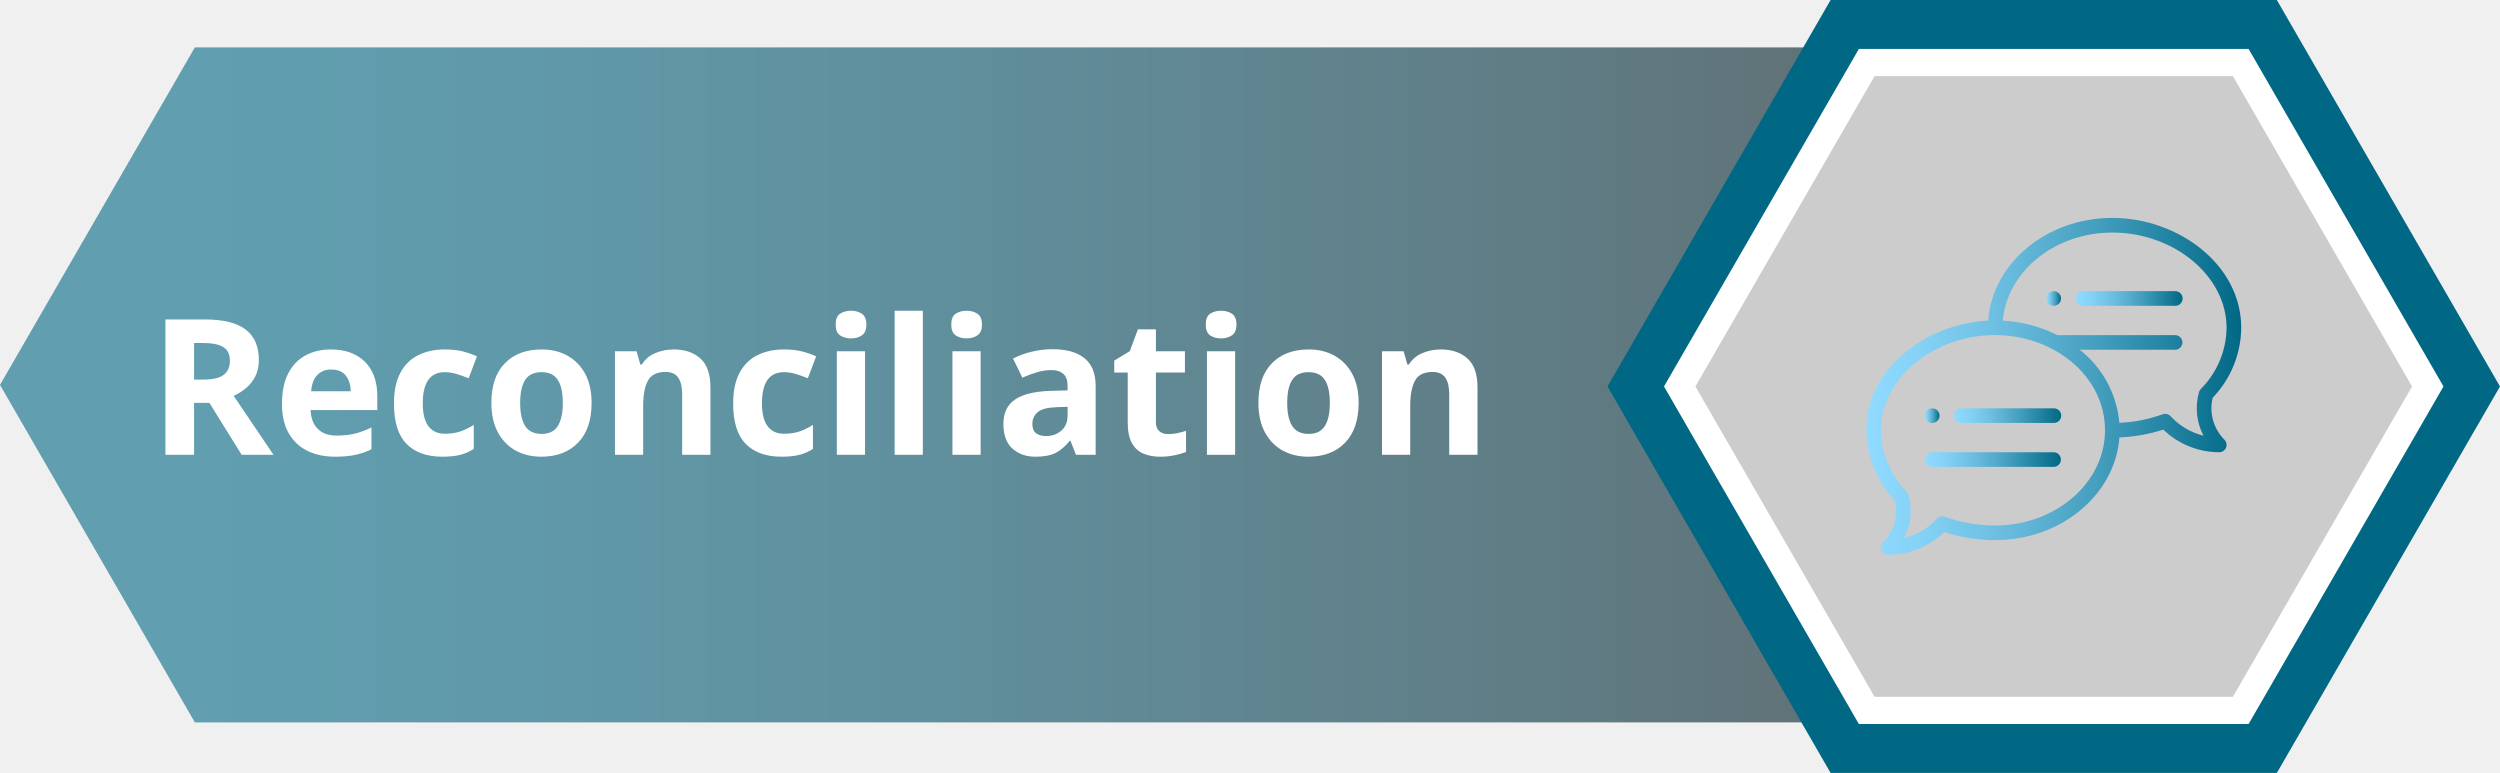
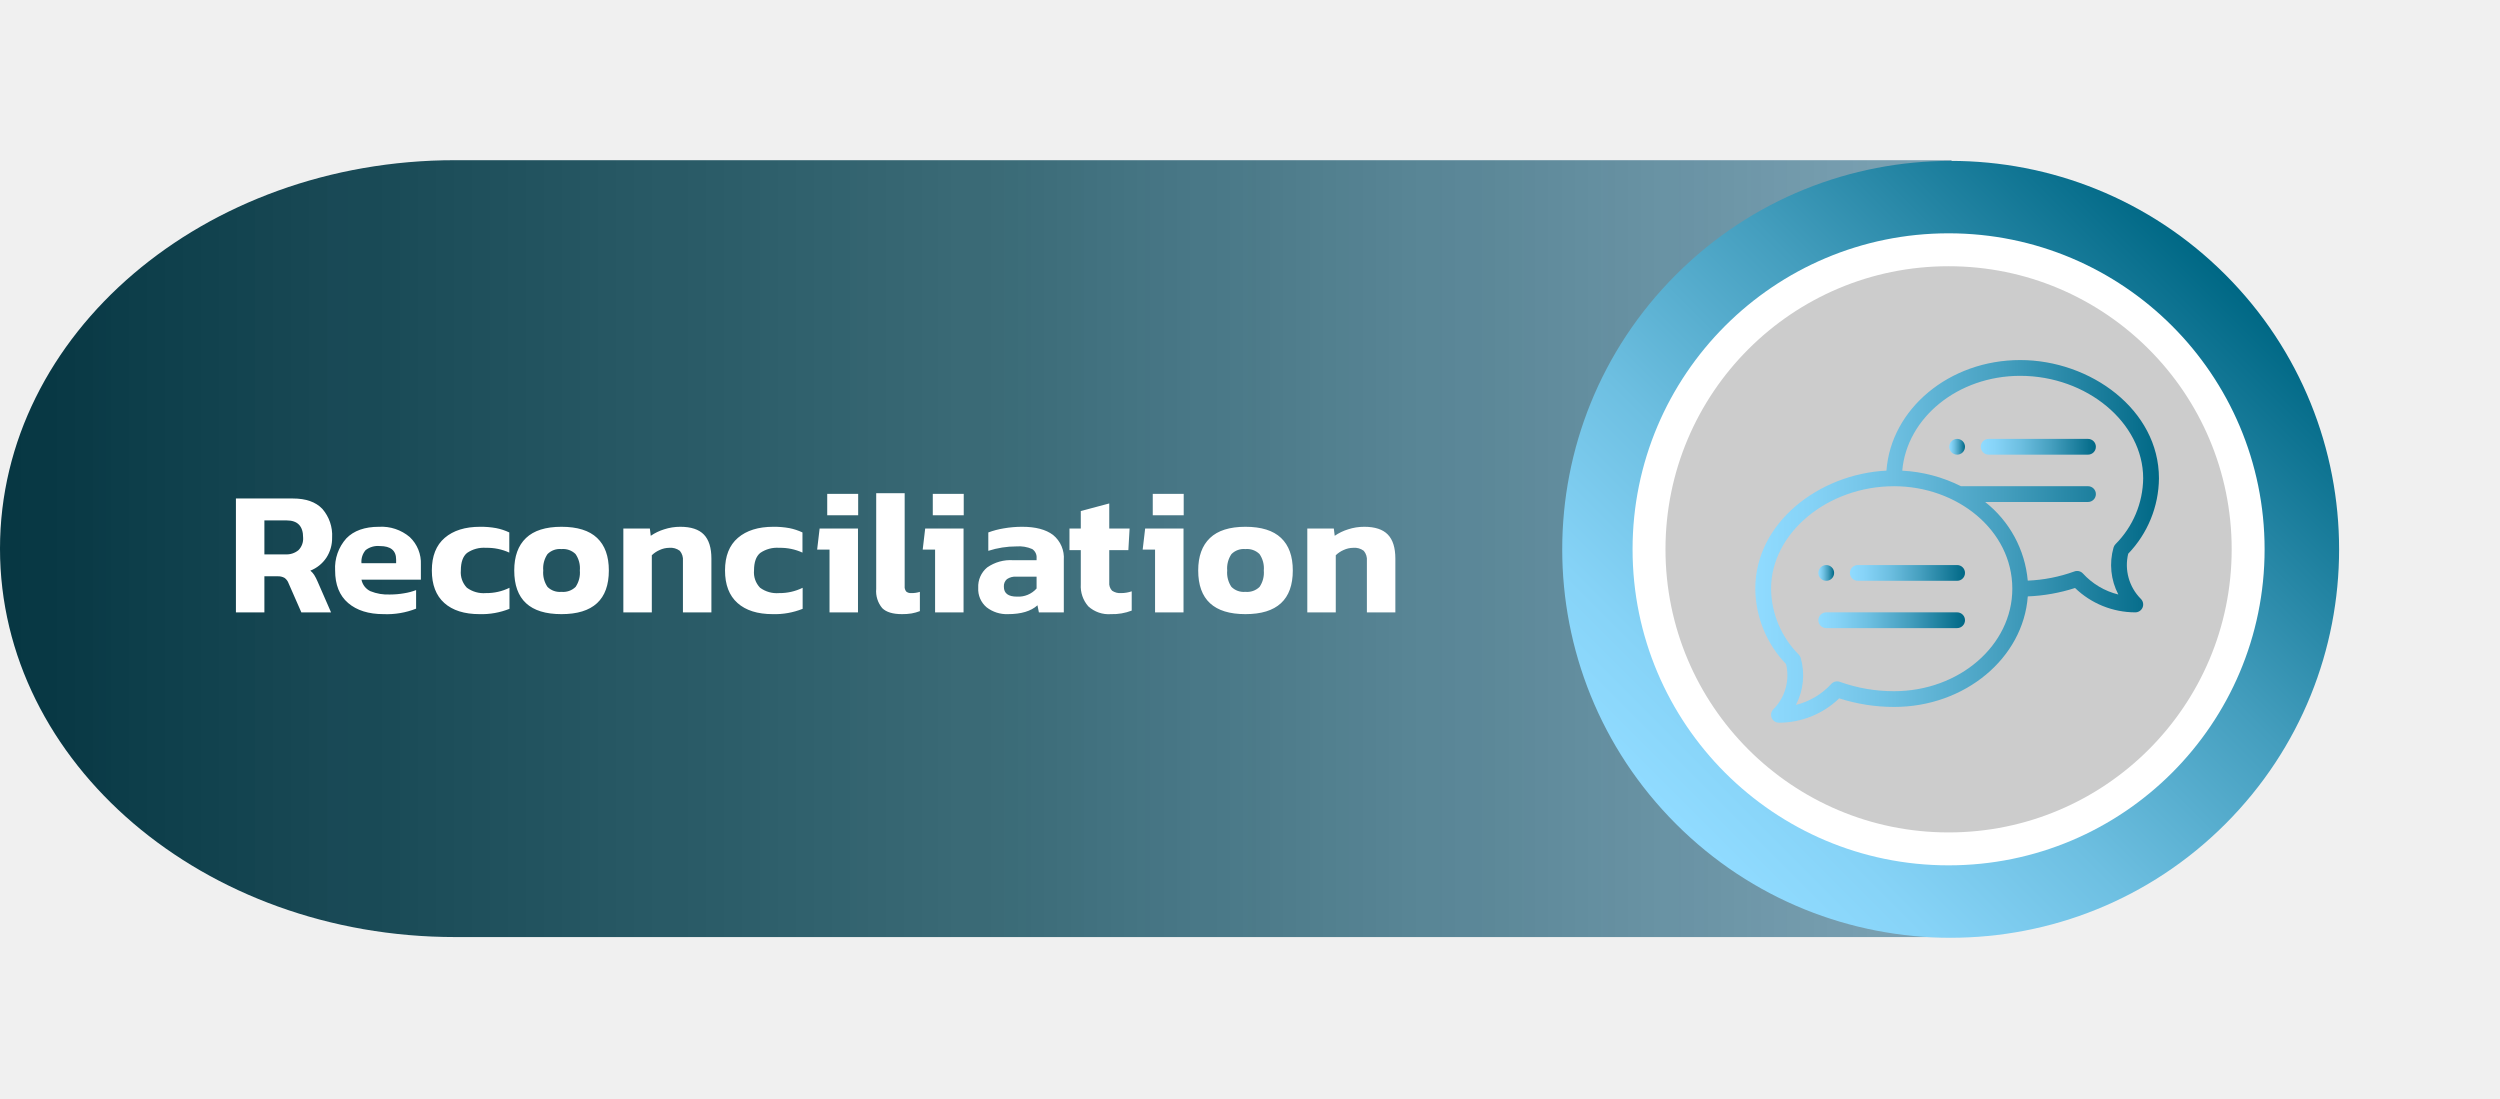
- <svg xmlns="http://www.w3.org/2000/svg" xmlns:xlink="http://www.w3.org/1999/xlink" width="527.736" height="163.166" viewBox="0 0 527.736 163.166">
+ <svg xmlns="http://www.w3.org/2000/svg" xmlns:xlink="http://www.w3.org/1999/xlink" width="565.531" height="248.531" viewBox="0 0 565.531 248.531">
  <defs>
-     <linearGradient id="linear-gradient" x1="0.104" y1="0.5" x2="1.104" y2="0.5" gradientUnits="objectBoundingBox">
-       <stop offset="0" stop-color="#006885" />
-       <stop offset="0.138" stop-color="#00607b" />
-       <stop offset="0.366" stop-color="#004c62" />
-       <stop offset="0.656" stop-color="#002c39" />
-       <stop offset="0.995" />
-       <stop offset="1" />
+     <style>
+       .cls-1 {
+         opacity: 0.97;
+         fill: url(#linear-gradient);
+       }
+ 
+       .cls-2 {
+         fill: url(#linear-gradient-2);
+       }
+ 
+       .cls-3 {
+         fill: url(#linear-gradient-3);
+       }
+ 
+       .cls-4 {
+         fill: url(#radial-gradient);
+       }
+ 
+       .cls-5 {
+         fill: url(#linear-gradient-4);
+       }
+ 
+       .cls-6 {
+         fill: url(#linear-gradient-5);
+       }
+ 
+       .cls-7 {
+         fill: url(#linear-gradient-7);
+       }
+ 
+       .cls-8 {
+         fill: url(#linear-gradient-8);
+       }
+ 
+       .cls-9 {
+         fill: url(#linear-gradient-9);
+       }
+ 
+       .cls-10 {
+         fill: #fff;
+       }
+     </style>
+     <linearGradient id="linear-gradient" x1="1" y1="0.5" x2="0" y2="0.5" gradientUnits="objectBoundingBox">
+       <stop offset="0" stop-color="#014f74" stop-opacity="0.502" />
+       <stop offset="0.523" stop-color="#024050" stop-opacity="0.8" />
+       <stop offset="1" stop-color="#00313e" />
    </linearGradient>
-     <linearGradient id="linear-gradient-2" x1="-2.008" y1="0.5" x2="-1.008" y2="0.5" gradientUnits="objectBoundingBox">
+     <linearGradient id="linear-gradient-2" y1="0.5" x2="1" y2="0.5" gradientUnits="objectBoundingBox">
      <stop offset="0" stop-color="#90dbff" />
      <stop offset="0.13" stop-color="#86d3f7" />
      <stop offset="0.345" stop-color="#6dbfe1" />
      <stop offset="0.619" stop-color="#449ebe" />
      <stop offset="0.938" stop-color="#0b718f" />
      <stop offset="1" stop-color="#006885" />
    </linearGradient>
-     <linearGradient id="linear-gradient-3" x1="-2.299" y1="0.5" x2="-1.299" y2="0.5" gradientUnits="objectBoundingBox">
+     <linearGradient id="linear-gradient-3" x1="-1.546" y1="0.5" x2="-0.546" y2="0.5" gradientUnits="objectBoundingBox">
      <stop offset="0" stop-color="#f2f2f2" />
      <stop offset="1" stop-color="#fff" />
    </linearGradient>
-     <radialGradient id="radial-gradient" cx="0.5" cy="0.5" r="0.54" gradientTransform="matrix(-0.866, 0, 0, 1, -3.733, 0)" gradientUnits="objectBoundingBox">
+     <radialGradient id="radial-gradient" cx="0.599" cy="0.419" r="0.647" gradientTransform="matrix(-1, 0, 0, 1, -2.65, 0)" gradientUnits="objectBoundingBox">
      <stop offset="0.075" stop-color="#fff" />
      <stop offset="0.616" stop-color="#f0f0f0" />
      <stop offset="1" stop-color="#ccc" />
    </radialGradient>
-     <linearGradient id="linear-gradient-4" x1="0" x2="1" xlink:href="#linear-gradient-2" />
-     <linearGradient id="linear-gradient-5" x1="0" x2="1" xlink:href="#linear-gradient-2" />
-     <linearGradient id="linear-gradient-6" x1="0" x2="1" xlink:href="#linear-gradient-2" />
-     <linearGradient id="linear-gradient-7" x1="0" x2="1" xlink:href="#linear-gradient-2" />
-     <linearGradient id="linear-gradient-9" x1="0" x2="1" xlink:href="#linear-gradient-2" />
+     <linearGradient id="linear-gradient-4" x1="0" y1="0.5" x2="1" y2="0.5" xlink:href="#linear-gradient-2" />
+     <linearGradient id="linear-gradient-5" x1="0" y1="0.5" x2="1" y2="0.5" xlink:href="#linear-gradient-2" />
+     <linearGradient id="linear-gradient-7" x1="0" y1="0.5" x2="1" y2="0.5" xlink:href="#linear-gradient-2" />
+     <linearGradient id="linear-gradient-8" x1="0" y1="0.5" x2="1" y2="0.5" xlink:href="#linear-gradient-2" />
+     <linearGradient id="linear-gradient-9" x1="0" y1="0.5" x2="1" y2="0.5" xlink:href="#linear-gradient-2" />
  </defs>
-   <g id="Group_11203" data-name="Group 11203" transform="translate(-150.724 -3830)">
-     <g id="Group_5999" data-name="Group 5999" transform="translate(150.724 3840)" opacity="0.6">
-       <path id="Path_17013" data-name="Path 17013" d="M118.036,291.665H478.418l41.136,71.249-41.136,71.249H118.036L76.9,362.915Z" transform="translate(-76.9 -291.665)" fill="url(#linear-gradient)" />
+   <g id="Group_14412" data-name="Group 14412" transform="translate(-115 -3759.475)">
+     <path id="Path_37043" data-name="Path 37043" class="cls-1" d="M604.337,64.131H942.854V239.87H604.337c-56.856,0-102.951-39.339-102.951-87.869S547.481,64.131,604.337,64.131Z" transform="translate(-386.386 3731.579)" />
+     <g id="Group_11258" data-name="Group 11258">
+       <circle id="Ellipse_219" data-name="Ellipse 219" class="cls-2" cx="87.869" cy="87.869" r="87.869" transform="translate(432 3883.74) rotate(-45)" />
+       <ellipse id="Ellipse_201" data-name="Ellipse 201" class="cls-3" cx="71.487" cy="71.487" rx="71.487" ry="71.487" transform="translate(484.307 3812.253)" />
+       <ellipse id="Ellipse_202" data-name="Ellipse 202" class="cls-4" cx="64.04" cy="64.04" rx="64.04" ry="64.04" transform="translate(491.753 3819.7)" />
+       <g id="Group_5898" data-name="Group 5898" transform="translate(512.068 3840.923)">
+         <path id="Path_16955" data-name="Path 16955" class="cls-5" d="M239.671,298.051a1.783,1.783,0,1,0,1.783,1.783A1.786,1.786,0,0,0,239.671,298.051Z" transform="translate(-194.015 -280.217)" />
+         <path id="Path_16956" data-name="Path 16956" class="cls-6" d="M230.607,310.355a1.783,1.783,0,1,0-1.783-1.783A1.784,1.784,0,0,0,230.607,310.355Z" transform="translate(-214.557 -260.417)" />
+         <path id="Path_16957" data-name="Path 16957" class="cls-2" d="M284.379,292.591c-16.054,0-29.233,11.069-30.252,25.013-15.289.768-29.671,11.794-29.671,26.708a24.9,24.9,0,0,0,6.957,17.053,10.849,10.849,0,0,1-2.868,10.22,1.784,1.784,0,0,0,1.261,3.044,19.676,19.676,0,0,0,13.63-5.51,40.571,40.571,0,0,0,12.409,1.943c16.054,0,29.23-11.066,30.252-25.007a40.064,40.064,0,0,0,10.691-1.9,19.675,19.675,0,0,0,13.63,5.51,1.782,1.782,0,0,0,1.261-3.044,10.85,10.85,0,0,1-2.864-10.22,24.923,24.923,0,0,0,6.954-17.056C315.768,303.846,300.283,292.591,284.379,292.591ZM255.845,367.5a36.087,36.087,0,0,1-12.219-2.1,1.786,1.786,0,0,0-1.976.451,16.052,16.052,0,0,1-8,4.749,14.427,14.427,0,0,0,1.088-10.612,1.8,1.8,0,0,0-.438-.754,21.432,21.432,0,0,1-6.274-14.914c0-12.569,12.742-23.187,27.822-23.187,14.241,0,26.751,9.9,26.751,23.187C282.6,357.1,270.6,367.5,255.845,367.5Zm50.082-33.241a1.774,1.774,0,0,0-.434.755,14.419,14.419,0,0,0,1.088,10.615,16.085,16.085,0,0,1-8.006-4.749,1.787,1.787,0,0,0-1.976-.454,35.041,35.041,0,0,1-10.508,2.061,25.514,25.514,0,0,0-9.636-17.788h23.262a1.785,1.785,0,0,0,0-3.57h-28.74a33.374,33.374,0,0,0-13.274-3.514c1.026-11.977,12.6-21.453,26.676-21.453,15.084,0,27.822,10.619,27.822,23.184A21.42,21.42,0,0,1,305.927,334.255Z" transform="translate(-224.456 -292.591)" />
+         <path id="Path_16958" data-name="Path 16958" class="cls-7" d="M255.263,306.788H232.791a1.783,1.783,0,0,0,0,3.567h22.472a1.783,1.783,0,0,0,0-3.567Z" transform="translate(-209.607 -260.417)" />
+         <path id="Path_16959" data-name="Path 16959" class="cls-8" d="M260.213,310.064H230.607a1.783,1.783,0,0,0,0,3.567h29.606a1.783,1.783,0,0,0,0-3.567Z" transform="translate(-214.557 -252.992)" />
+         <path id="Path_16960" data-name="Path 16960" class="cls-9" d="M264.327,298.051H241.855a1.783,1.783,0,0,0,0,3.567h22.472a1.783,1.783,0,0,0,0-3.567Z" transform="translate(-189.066 -280.217)" />
+       </g>
    </g>
-     <g id="Group_6000" data-name="Group 6000" transform="translate(490.053 3830)">
-       <path id="Path_17014" data-name="Path 17014" d="M243.863,288.015h94.2l47.1,81.583-47.1,81.583h-94.2l-47.1-81.583Z" transform="translate(-196.761 -288.015)" fill="url(#linear-gradient-2)" />
-       <path id="Path_17015" data-name="Path 17015" d="M242.112,291.665h82.272l41.136,71.249-41.136,71.249H242.112l-41.136-71.249Z" transform="translate(-189.044 -281.332)" fill="url(#linear-gradient-3)" />
-       <path id="Path_17016" data-name="Path 17016" d="M241.139,293.693h75.643L354.6,359.2,316.782,424.71H241.139L203.318,359.2Z" transform="translate(-184.757 -277.619)" fill="url(#radial-gradient)" />
-     </g>
-     <text id="Reconciliation" transform="translate(182.052 3926)" fill="#fff" font-size="40" font-family="Montserrat-Bold, Montserrat" font-weight="700">
-       <tspan x="0" y="0">Reconciliation</tspan>
-     </text>
-     <g id="Group_6026" data-name="Group 6026" transform="translate(544.685 3876)">
-       <path id="Path_17022" data-name="Path 17022" d="M231.037,309.735a1.546,1.546,0,1,0,1.546,1.546A1.546,1.546,0,0,0,231.037,309.735Z" transform="translate(-191.465 -294.275)" fill="url(#linear-gradient-4)" />
-       <path id="Path_17023" data-name="Path 17023" d="M221.973,321.562a1.546,1.546,0,1,0-1.546-1.546A1.546,1.546,0,0,0,221.973,321.562Z" transform="translate(-208.061 -278.279)" fill="url(#linear-gradient-5)" />
-       <path id="Path_17024" data-name="Path 17024" d="M268,304.274c-13.914,0-25.338,9.6-26.221,21.68-13.255.665-25.717,10.223-25.717,23.149a21.607,21.607,0,0,0,6.027,14.783,9.4,9.4,0,0,1-2.483,8.855,1.546,1.546,0,0,0,1.093,2.638,17.05,17.05,0,0,0,11.814-4.773,35.25,35.25,0,0,0,10.755,1.682c13.914,0,25.335-9.591,26.221-21.674a34.739,34.739,0,0,0,9.266-1.651,17.054,17.054,0,0,0,11.814,4.776,1.545,1.545,0,0,0,1.093-2.639,9.4,9.4,0,0,1-2.483-8.858,21.6,21.6,0,0,0,6.027-14.781C295.2,314.03,281.781,304.274,268,304.274ZM243.265,369.2a31.276,31.276,0,0,1-10.591-1.823,1.545,1.545,0,0,0-1.713.394,13.955,13.955,0,0,1-6.936,4.116,12.513,12.513,0,0,0,.943-9.2,1.557,1.557,0,0,0-.379-.654A18.57,18.57,0,0,1,219.15,349.1c0-10.894,11.044-20.095,24.115-20.095,12.343,0,23.186,8.584,23.186,20.095C266.451,360.184,256.05,369.2,243.265,369.2Zm43.408-28.808a1.521,1.521,0,0,0-.377.654,12.492,12.492,0,0,0,.943,9.2,13.92,13.92,0,0,1-6.939-4.116,1.547,1.547,0,0,0-1.713-.391,30.378,30.378,0,0,1-9.107,1.784,22.114,22.114,0,0,0-8.351-15.418h20.162a1.546,1.546,0,0,0,0-3.091H256.378a28.808,28.808,0,0,0-11.5-3.046c.889-10.384,10.919-18.6,23.121-18.6,13.074,0,24.115,9.2,24.115,20.1A18.576,18.576,0,0,1,286.673,340.389Z" transform="translate(-216.059 -304.274)" fill="url(#linear-gradient-6)" />
-       <path id="Path_17025" data-name="Path 17025" d="M243.634,318.471H224.157a1.546,1.546,0,1,0,0,3.091h19.477a1.546,1.546,0,1,0,0-3.091Z" transform="translate(-204.062 -278.279)" fill="url(#linear-gradient-7)" />
-       <path id="Path_17026" data-name="Path 17026" d="M247.633,321.747h-25.66a1.546,1.546,0,1,0,0,3.091h25.66a1.546,1.546,0,0,0,0-3.091Z" transform="translate(-208.061 -272.281)" fill="url(#linear-gradient-6)" />
-       <path id="Path_17027" data-name="Path 17027" d="M252.7,309.735H233.221a1.546,1.546,0,0,0,0,3.092H252.7a1.546,1.546,0,0,0,0-3.092Z" transform="translate(-187.466 -294.275)" fill="url(#linear-gradient-9)" />
+     <g id="Group_11203" data-name="Group 11203" transform="translate(-15.724 -28)">
+       <path id="Path_37048" data-name="Path 37048" class="cls-10" d="M2.04-25.76H14.92q4.44,0,6.66,2.34a9.065,9.065,0,0,1,2.22,6.5,8.058,8.058,0,0,1-1.3,4.56,7.8,7.8,0,0,1-3.62,2.92,4.452,4.452,0,0,1,.86.96,11.014,11.014,0,0,1,.78,1.52L23.56,0H16.84L13.96-6.56a2.57,2.57,0,0,0-.92-1.24,2.963,2.963,0,0,0-1.6-.36H8.48V0H2.04Zm11.2,12.64a4.206,4.206,0,0,0,2.96-.96,3.676,3.676,0,0,0,1.04-2.84q0-3.88-3.72-3.88H8.48v7.68ZM35.44.4q-5.08,0-8.02-2.52T24.48-9.48a9.992,9.992,0,0,1,2.54-7.26q2.54-2.62,7.38-2.62a9.886,9.886,0,0,1,6.96,2.32,8.069,8.069,0,0,1,2.52,6.24v3.4H30.44a3.671,3.671,0,0,0,2,2.6,10.508,10.508,0,0,0,4.48.76,18.65,18.65,0,0,0,3.18-.28,13.23,13.23,0,0,0,2.7-.72v4.2A18.033,18.033,0,0,1,35.44.4Zm2.84-11.52v-.84Q38.28-15,34.6-15a4.533,4.533,0,0,0-3.22.92,4,4,0,0,0-.94,2.96ZM57.16.4Q52,.4,49.18-2.12T46.36-9.48q0-4.88,2.92-7.38t8-2.5a19.149,19.149,0,0,1,3.62.3,12.594,12.594,0,0,1,2.98.98v4.56a11.94,11.94,0,0,0-5.24-1.08,6.689,6.689,0,0,0-4.32,1.16q-1.4,1.16-1.4,3.96a5,5,0,0,0,1.36,3.9A6.357,6.357,0,0,0,58.6-4.36a11.728,11.728,0,0,0,5.32-1.2V-.8A16.941,16.941,0,0,1,57.16.4ZM75.68.4Q65,.4,65-9.48q0-4.8,2.66-7.34t8.02-2.54q5.4,0,8.06,2.52T86.4-9.48Q86.4.4,75.68.4Zm0-5.04a4.014,4.014,0,0,0,3.2-1.12,5.713,5.713,0,0,0,.96-3.72,5.627,5.627,0,0,0-.98-3.72,4.024,4.024,0,0,0-3.18-1.12,3.92,3.92,0,0,0-3.16,1.14,5.725,5.725,0,0,0-.96,3.7,5.713,5.713,0,0,0,.96,3.72A3.958,3.958,0,0,0,75.68-4.64Zm14-14.32h6l.2,1.64a11.17,11.17,0,0,1,3.02-1.46,11.74,11.74,0,0,1,3.66-.58q3.64,0,5.34,1.76t1.7,5.44V0h-6.44V-11.64a3.09,3.09,0,0,0-.7-2.28,3.432,3.432,0,0,0-2.42-.68,5.2,5.2,0,0,0-2.12.48,5.9,5.9,0,0,0-1.8,1.2V0H89.68ZM123.48.4q-5.16,0-7.98-2.52t-2.82-7.36q0-4.88,2.92-7.38t8-2.5a19.149,19.149,0,0,1,3.62.3,12.594,12.594,0,0,1,2.98.98v4.56a11.94,11.94,0,0,0-5.24-1.08,6.689,6.689,0,0,0-4.32,1.16q-1.4,1.16-1.4,3.96a5,5,0,0,0,1.36,3.9,6.357,6.357,0,0,0,4.32,1.22,11.728,11.728,0,0,0,5.32-1.2V-.8A16.941,16.941,0,0,1,123.48.4ZM135.8-26.8h7v4.84h-7Zm.52,12.6h-2.8l.56-4.76h8.68V0h-6.44ZM152.72.4q-3.12,0-4.48-1.36a5.974,5.974,0,0,1-1.36-4.36V-26.96h6.44v21a1.714,1.714,0,0,0,.36,1.26,1.652,1.652,0,0,0,1.16.34,6.063,6.063,0,0,0,1.92-.28V-.28a10.582,10.582,0,0,1-1.86.52A12.683,12.683,0,0,1,152.72.4Zm6.96-27.2h7v4.84h-7Zm.52,12.6h-2.8l.56-4.76h8.68V0H160.2ZM176.68.4a7.408,7.408,0,0,1-4.82-1.54,5.361,5.361,0,0,1-1.9-4.42,5.592,5.592,0,0,1,2.02-4.6,9.178,9.178,0,0,1,5.9-1.64h5.28v-.44a2.241,2.241,0,0,0-.98-2.08,7.455,7.455,0,0,0-3.58-.6,20.717,20.717,0,0,0-6.36,1v-4.16a18.628,18.628,0,0,1,3.48-.92,24.126,24.126,0,0,1,4.2-.36q4.52,0,6.96,1.84a6.655,6.655,0,0,1,2.44,5.68V0h-5.64l-.32-1.6Q181.16.4,176.68.4Zm2.04-3.96a5.5,5.5,0,0,0,4.44-1.84V-8.08H178.6a3.393,3.393,0,0,0-2.14.56,2.07,2.07,0,0,0-.7,1.72Q175.76-3.56,178.72-3.56ZM200,.4a6.841,6.841,0,0,1-5.14-1.76,6.906,6.906,0,0,1-1.7-5v-7.72H190.6v-4.88h2.56v-3.96l6.44-1.72v5.68h4.6l-.28,4.88H199.6V-6.8a2.38,2.38,0,0,0,.64,1.9,3.215,3.215,0,0,0,2.08.54,7.434,7.434,0,0,0,2.36-.4V-.4A11.986,11.986,0,0,1,200,.4Zm9.44-27.2h7v4.84h-7Zm.52,12.6h-2.8l.56-4.76h8.68V0h-6.44ZM230.4.4q-10.68,0-10.68-9.88,0-4.8,2.66-7.34t8.02-2.54q5.4,0,8.06,2.52t2.66,7.36Q241.12.4,230.4.4Zm0-5.04a4.014,4.014,0,0,0,3.2-1.12,5.713,5.713,0,0,0,.96-3.72,5.627,5.627,0,0,0-.98-3.72,4.024,4.024,0,0,0-3.18-1.12,3.92,3.92,0,0,0-3.16,1.14,5.725,5.725,0,0,0-.96,3.7,5.713,5.713,0,0,0,.96,3.72A3.958,3.958,0,0,0,230.4-4.64Zm14-14.32h6l.2,1.64a11.17,11.17,0,0,1,3.02-1.46,11.74,11.74,0,0,1,3.66-.58q3.64,0,5.34,1.76t1.7,5.44V0h-6.44V-11.64a3.09,3.09,0,0,0-.7-2.28,3.432,3.432,0,0,0-2.42-.68,5.2,5.2,0,0,0-2.12.48,5.9,5.9,0,0,0-1.8,1.2V0H244.4Z" transform="translate(182.052 3926)" />
    </g>
  </g>
</svg>
